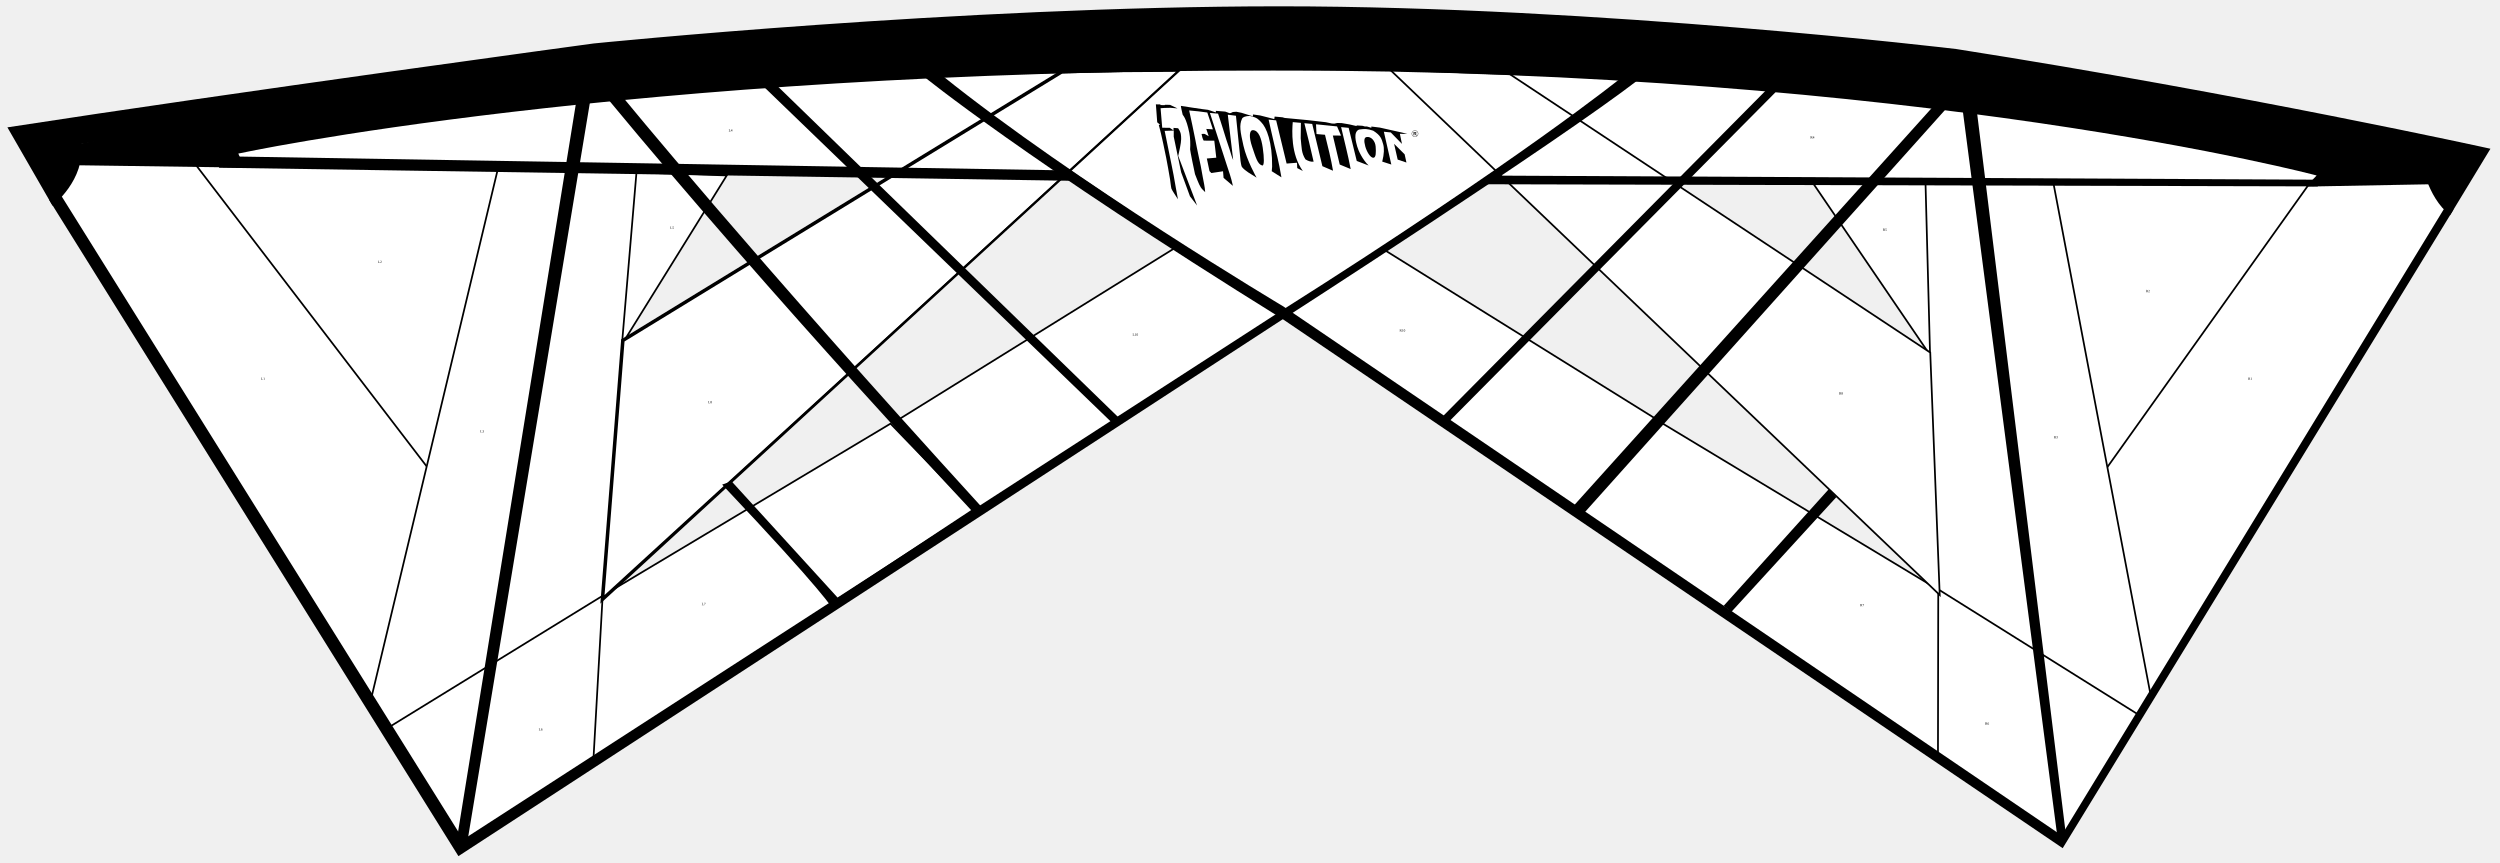
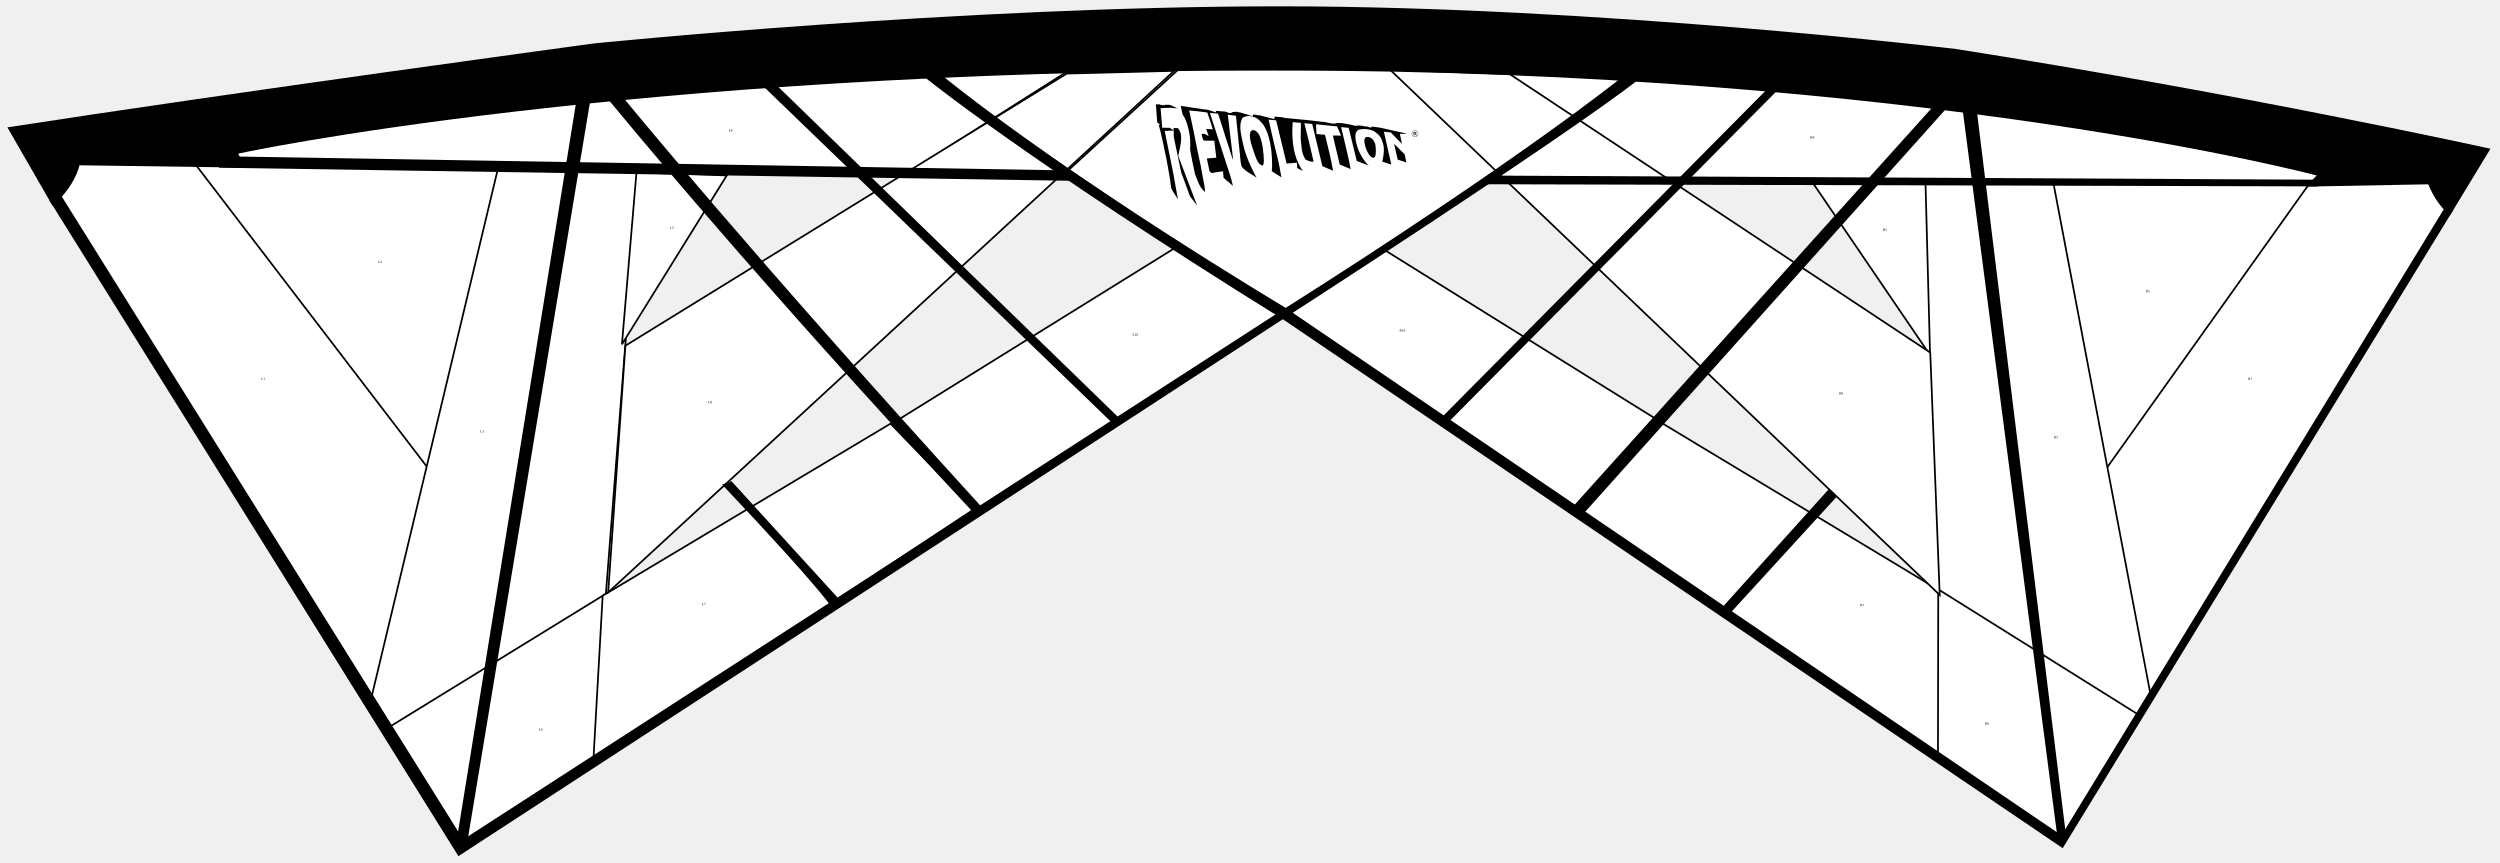
<svg xmlns="http://www.w3.org/2000/svg" class="revolution-reflex" version="1.1" id="revolution-reflex-tarantula" x="0px" y="0px" viewBox="0 0 8555 2951" style="enable-background:new 0 0 8555 2951;" xml:space="preserve">
  <defs id="defs107" />
  <style type="text/css" id="style2">
        .revolution-reflex .panel {
            stroke: #000000;
            stroke-width: 6px;
            fill: #ffffff;
        }
    </style>
  <polygon class="center" fill="#FFFFFF" stroke="#000000" stroke-width="6" points="4033.1,237.1 3656.4,582 4388.5,1076.4 5126.8,582 4769.3,237.8 " id="center-panel" />
  <path class="mesh" d="M269,492.7v44.5l446.8-5c0,0,536.1-112.6,1210.4-202c0,0,966.7-113.7,2428.9-113.7s2461.4,162.5,2461.4,162.5     s649.9,105.6,1129.1,195H8303v-32.5L6743.3,249c0,0-1023.5-154.3-2388.3-154.3S2031.8,200.2,2031.8,200.2S455.8,452.1,269,492.7z" id="path1634" />
  <polygon class="panel" id="L1" points="187.8,671.4 1276.3,2409.8 1471.3,1589.3 683.3,565.8 269,557.7 " />
  <text x="900" y="1300" text-anchor="middle" id="text1637">L1</text>
  <polygon class="panel" id="L2" points="1715,582 1467.4,1605.6 671.1,565.5 " />
  <text x="1300" y="900" text-anchor="middle" id="text1640">L2</text>
  <polygon class="panel" id="L3" points="2186.1,590.2 2072.4,2044.2 1333.2,2499.1 1268.5,2397.4 1702.8,581.8 " />
  <text x="1650" y="1480" text-anchor="middle" id="text1643">L3</text>
  <path class="panel" id="L4" d="M737.9,540.4L3120.3,582l533-338.1C3653.3,244,1682.5,280.5,737.9,540.4z" />
  <text x="2500" y="450" text-anchor="middle" id="text1646">L4</text>
  <path id="L5" class="panel" d="M 2487.016,600.341 2128.3,1178.3 2178,590 Z" />
  <text x="2300" y="783" text-anchor="middle" id="text1649">L5</text>
  <polygon class="panel" id="L6" points="2039.9,2596.6 2073.4,2031.8 1327.7,2490.5 1585,2889.1 " />
  <text x="1850" y="2500" text-anchor="middle" id="text1652">L6</text>
  <path id="L7" class="panel" d="M 3047.371,1449.684 3331.5,1743.7 l -1301,859 31.8,-564.1 z" />
  <text x="2408.111" y="2070.947" text-anchor="middle" id="text1655">L7</text>
-   <g id="L8" class="panel">
-     <path d="M 4031.611,242.714 2061.6,2050.9 2131.4,1164.9 3634,245.3 Z" id="path2370" />
-     <path style="color:#000000;fill:#000000;-inkscape-stroke:none" d="m 4043.201,234.319 3.129,-1.518 -413.207,9.52 -1504.594,920.818 -70.518,895.107 z m -4.729,4.664 -1973.285,1804.572 69.084,-876.894 1500.605,-918.379 z" id="path2372" />
-   </g>
+   <path id="L8" class="panel" d="M 2081.201,2027.022 4017.796,242.345 3650.446,251.799 2140.101,1182.973 Z" />
  <text x="2430" y="1380" text-anchor="middle" id="text1658">L8</text>
  <polygon class="panel" id="L10" points="4382,1076.6 4017.9,850.2 3076.9,1434.4 3353.9,1740.4 " />
  <text x="3885.198" y="1148.817" text-anchor="middle" id="text1664">L10</text>
  <path id="dividerL1" fill="#000000" d="m 3810.703,1451.734 21.929,-18.367 -1190.556,-1156.62 -32.538,16.071 z" />
  <polygon class="panel" id="R1" points="8319.2,623.8 7895.4,629.8 7204.2,1594.6 7354.5,2396.6 8376.1,712 " />
  <text x="7700" y="1300" text-anchor="middle" id="text1669">R1</text>
  <polygon class="panel" id="R2" points="7015.5,630.5 7900.9,630.9 7206.3,1605.6 " />
  <text x="7350" y="1000" text-anchor="middle" id="text1672">R2</text>
  <polygon class="panel" id="R3" points="6572.7,622.6 7027.6,630.8 7360.7,2385.4 7320.1,2458.5 6625.1,2024.1 " />
  <text x="7035" y="1500" text-anchor="middle" id="text1675">R3</text>
  <path class="panel" id="R4" d="M5155.5,252.7c0,0,1449.7,28.8,2798.2,345.6l-32.5,24.4L5671,608.4L5155.5,252.7z" />
  <text x="6202" y="474" text-anchor="middle" id="text1678">R4</text>
  <path id="R5" class="panel" d="M 6604.7,1215.1 6589,622.9 6200.648,621.613 Z" />
  <text x="6450" y="790" text-anchor="middle" id="text1681">R5</text>
  <polygon class="panel" id="R6" points="7324.8,2450 7060.1,2872.8 6627.6,2578.1 6624.7,2011.7 " />
  <text x="6800" y="2480" text-anchor="middle" id="text1684">R6</text>
  <path id="R7" class="panel" d="m 5409.2,1752.7 1222.5,830.2 1,-565 -959.208,-578.259 z" />
  <text x="6372.108" y="2074.725" text-anchor="middle" id="text1687">R7</text>
  <polygon class="panel" id="R8" points="4757.2,238.9 5165.4,253.1 6605.3,1206.5 6637.7,2036.1 " />
  <text x="6300" y="1350" text-anchor="middle" id="text1690">R8</text>
  <polygon class="panel" id="R10" points="4400,1075.6 4736,854.4 5669.3,1435.4 5397,1742.4 " />
  <text x="4799.031" y="1134.755" text-anchor="middle" id="text1696">R10</text>
  <path id="dividerR1" fill="#000000" d="M 6075.801,315.695 4950.185,1451.054 4933.235,1428.686 6051.98,300.138 Z" />
  <g id="g88">
    <path fill="#000000" d="m 179.7,703.9 c 0,0 113.7,-89.4 97.5,-211.2 0,0 1064.2,-178.7 1649,-259.9 v 89.4 L 2145.5,306 v -97.5 c 0,0 934.2,-97.5 2242,-97.5 1307.8,0 2250.2,146.2 2250.2,146.2 v 97.5 l 178.7,24.4 v -97.5 c 0,0 731.1,121.8 1470.3,268.1 0,0 16.2,121.9 97.5,186.8 L 8522.3,509 c 0,0 -844.8,-186.8 -1827.8,-341.2 0,0 -1218.5,-146.2 -2315.1,-146.2 C 3282.8,21.6 2030.899,148.823 2030.899,148.823 2030.899,148.823 813.3,314 25.3,435.8 Z" id="path68" />
    <path fill="#000000" d="M168.3,684.2l1400.4,2245.5l2818.8-1835.9c0,0,938.2-604.1,1222.5-823.5l-60.9-5.1         c0,0-347.7,281.3-1161.6,796.1L1585,2872.8L200,654.2L168.3,684.2z" id="path70" />
    <path fill="#000000" d="M269,527.2l442.5-8.7c0,0,840.3-162.7,1214.7-202.8c0,0,792.3-113.2,2429.3-113.2s2479,162,2479,162         s740,131,1099,199H8303l16.5,67l-428,8l36-38c0,0-1344.9-359.5-3572.5-359.5S815.5,525.5,815.5,525.5l21,48l-573.1-8L269,527.2z" id="path72" />
    <polygon fill="#000000" points="749.3,573.9 3675.7,618.8 3637.7,582.9 762.2,534.8  " id="polygon74" />
    <polygon fill="#000000" points="2020.9,337.5 1596.5,2897.5 1560.5,2889.5 1973.5,337.5  " id="polygon76" />
    <path fill="#000000" d="m 3331.5,1754.5 c 0,0 -667.3,-709.5 -1255.1,-1420.2 l 50.9,-6.7 c 0,0 446.2,546 1235.2,1411 z m -482.37,328.559 c 0,0 -22.624,-49.079 -377.912,-424.756 l 32.085,-11.462 377.29,413.863 z" id="path78" />
    <path fill="#000000" d="M3160.2,260.9c0,0,341.3,279.6,1231.3,832.6l2667,1809L8396.1,716.8l-25.9-13.2L7054.5,2858.6l-2663-1810.1         c0,0-710.9-423.3-1168.5-790.7L3160.2,260.9z" id="path80" />
    <polygon fill="#000000" points="7931.5,614.9 5126.8,601 5082.4,630.5 7931.5,637.8  " id="polygon82" />
    <polygon fill="#000000" points="6716.6,378.9 7041.5,2872.5 7071.5,2872.5 6765.4,385.3  " id="polygon84" />
    <polygon fill="#000000" points="6660,371.7 5418,1758.6 5383,1733.1 6613.7,366  " id="polygon86" />
    <path id="polygon86-3" transform="translate(-355.1096,1307.352)" d="m 6613.7,366 25.541,27.677 -359.101,392.489 -26.887,-20.148 z" />
  </g>
  <g class="logo" id="g102">
    <path d="M4650.6,443.3c-21.1,8.9-9.9,44.3-6.3,57.9c3.7,13.9,18.5,45.3,39.2,65.2l-40.7-15.6l-27.7-113.3l-25.8-2.5         c10.9,47.9,23.2,93,32.7,143.5c-3.2-1.3-37.4-15.4-37.5-15.5l-23.5-99.3l28,0.3l-13.6-31.4l-72-7.3l1.7,33.4l29,2.5         c9.2,35.6,21.7,88,27.5,123l-36.4-15.5l-34.8-144.6l-26.9-2.5c10.9,43.3,21.4,85.3,31.7,131.7c-10.2,1.1-19.3-2.7-27.9-7.9         c-14.5-23.2-12.8-39.8-16.3-72.3l0.7-52.7l-27.9-2.5c-2.5,28.5-7,109.9,34.5,167.2l-19.2-9.9c-0.1-0.1-0.8-17-0.8-18.3l-35.5,2.8         l-35.8-147.9l-25.8-2.5c6.7,29.2,12.9,58.6,20,87.8c3,12.2,15.5,57.9,23.8,109.7c-3-1.8-33-20.7-33.1-20.9l1.3-15.6         c0.9-83.6-18.8-134.2-37.9-152.7c-8.5-8.2-11.7-15.2-38.5-20.9c-14.5,0.4-23.8,3.7-26.5,9.4c-10.5,22.5-5.8,45.1,4.8,92.6         c11.2,50.2,44.9,109.2,44.9,109.2c-19.7-12.6-38.8-22.5-50.2-36.6c-1.9-2.4-4.6-17.8-4.8-21.1c-0.5-7.8-1.4-15.6-2.2-23.4         l-13.4-130.7l-27.9-3.6c0,0,18.5,155.2,18.5,155.2c-5.7-11.9-7.9-23-12-35.3c-4-12-8.3-24.3-12.1-36.3         c-6.8-21.9-13.3-43.6-20.5-65.4l-7.2-21.8l-27.9-2.5c0,0,50,154.4,57,176.2c7.9,24.6,15.2,43,21.7,73.4         c-2.9-2.4-31.8-27.1-31.9-27.3c-0.1-0.2-1.7-21-1.9-22.6l-39.9,6l-6.4-6.5l-9.1-43.2l32.3-2.8l-6.8-58.2         c-12.5-0.2-23.9-0.2-36.3-0.2c-4.1-7.1-5.7-14.3-7.3-22.7c3.7,0,7.6-1.1,11.2,0c0.3,0.1,12.9,7.4,13.2,7.6         c-1.9-7.9-6.2-17-8.2-24.9l22.6,1.4c0,0-18.7-57.3-19.2-57.6c-20.8-3.3-41-5.1-62-7c7.2,32.7,14.3,65.8,20.8,98.7         c3.5,17.7,6.7,35.5,10.7,53.1c2.9,12.7,5.6,25.1,8.1,37.9c2.5,12.5,4.8,25.3,6.9,37.9c3,17.7,7.1,31.9,8.3,52         c-5.3-5.6-10.6-9.8-14.9-16.3c-7.4-11.3-14.4-32.3-19.9-45.4c-2.1-7.8-16.9-81.3-16.7-84.7c1.2-17.8,0.6-39.4-2.8-56.7         c-10.7-52.7-22.1-59.7-22.7-62c-1.9-8.3-6.1-25.9-6.1-30.2l41.3,6.4l32.2,4.7l19.3,2.4l26.8,8.9l0.1-5.4l32.3,2.6l15,5.6l4.3-1         l6.5-3.2l11.8-0.9l17.2,3.4l39.7,12.3l0.1-6.5l24.7,3.5l48.3,12.4l1.2-8.6l26.9,2.5l7.5,2.2l78.5,7.4l62.3,7.2l21.5,4.6l8.6,0.1         l8.6-2l15.1,0.2l26.8,4.6l24.7,5.7l0-2.2l20.4,1.3l7.5,2.2l7.5,0.1l15,4.5l0.1-4.3l29,3.6l76.2,17.1l18.2,4.5l-25.8-0.3l7.1,34.5         l-38.3-39.2l-23.6-2.4l25.5,112.2L4730,553c6.8-26.8,7.1-46,3.2-59.4c-5.3-18.2-7.7-29.7-34.1-46.4         C4679.2,440.7,4670.8,440.5,4650.6,443.3z" id="path90" />
    <path d="M4672,501.2c-5.4-19.6-3.9-30.6,4.2-32.2c15.6-3.2,30,13.7,31.3,32.7c1.4,19.4,1.5,38.4-8.3,38.2         C4689.4,539.7,4677,519.5,4672,501.2z" id="path92" />
    <path d="M4284.7,501.9c-10.8-31.5-10.6-57.5,3.6-56.5c18.5,1.3,28,27.2,32.8,60.1c5.1,34.9,5.7,63-2,60.8         C4302.8,561.6,4297.2,538.3,4284.7,501.9z" id="path94" />
    <path d="M4005.5,368.9l-21.1,0.5l-12.9,0.9l5.6,66.8c2.3,0,25.4,0.2,25.8,0.3c0.2,0.1,11.8,8.1,12.8,8.8l0.1-8.6         l15.8,1.3c10.7,15.7,10.1,24.3,10.3,37.3c0.1,12.8-7.4,46.1-10,57.3l64.6,169.8l-24.4-31.5l-30.2-82.2l-25.4-121.9l0.1-20.9         l-31.1,1.1c4.9,25.2,20.5,100.6,23,113.3c2.4,12.5,5.3,25.2,7.5,37.8c5,27.7,9.6,55.4,15,83c-4.2-6.7-20.1-30.4-22.2-35.8         c-1.6-4.4-3.8-25.7-4.8-32.1c-4.1-24.8-8.6-49.4-13.3-74.1c-2.7-13.6-16.4-81.1-25.4-112.8l5,0.2l-10.3-8.9l-4.6-61.4l15.1,0.2         l1,2.2l13.7,0.4l1.4-1.3l17.2,0.2l25.7,12.2L4005.5,368.9z" id="path96" />
    <polygon points="4806.7,528.1 4770.6,492.2 4782.8,546.1 4812.8,556.2  " id="polygon98" />
    <path d="M4844.5,456c-0.1,0.2-0.3,0.4-0.7,0.6c-0.3,0.2-0.7,0.3-1.1,0.3c-0.4,0.1-1,0.1-1.6,0.1l-1.9,0l0-3.2l2.2,0         c0.5,0,1,0,1.3,0.1s0.7,0.1,1,0.2c0.3,0.1,0.5,0.3,0.7,0.5c0.1,0.2,0.2,0.4,0.2,0.7C4844.7,455.5,4844.7,455.8,4844.5,456z          M4843.8,458.4c1-0.3,1.7-0.8,2.3-1.3c0.5-0.5,0.8-1.3,0.8-2.1c0-0.6-0.1-1.2-0.4-1.6c-0.3-0.4-0.7-0.8-1.3-1.1         c-0.5-0.3-1.1-0.5-1.6-0.5c-0.5-0.1-1.3-0.1-2.1-0.1l-4.2-0.1l-0.1,11.8l2.2,0l0.1-4.3l2.4,0l3.9,4.4l3.4,0L4843.8,458.4z          M4849.2,464.8c-2,2-4.4,3-7.3,2.9c-2.8,0-5.2-1.1-7.2-3.1c-2-2-2.9-4.4-2.9-7.2c0-2.8,1.1-5.2,3.1-7.2c2-2,4.4-3,7.3-2.9         c2.8,0,5.2,1.1,7.2,3.1c2,2,2.9,4.5,2.9,7.2C4852.2,460.5,4851.2,462.8,4849.2,464.8z M4850.1,449.6c-2.2-2.2-4.8-3.4-7.9-3.4         c-3.1,0-5.8,1-8,3.2c-2.2,2.2-3.4,4.8-3.4,7.9c0,3.1,1,5.8,3.2,8c2.2,2.2,4.8,3.4,7.9,3.4c3.1,0,5.8-1,8-3.2         c2.2-2.2,3.4-4.8,3.4-7.9C4853.3,454.6,4852.3,451.9,4850.1,449.6z" id="path100" />
  </g>
</svg>
